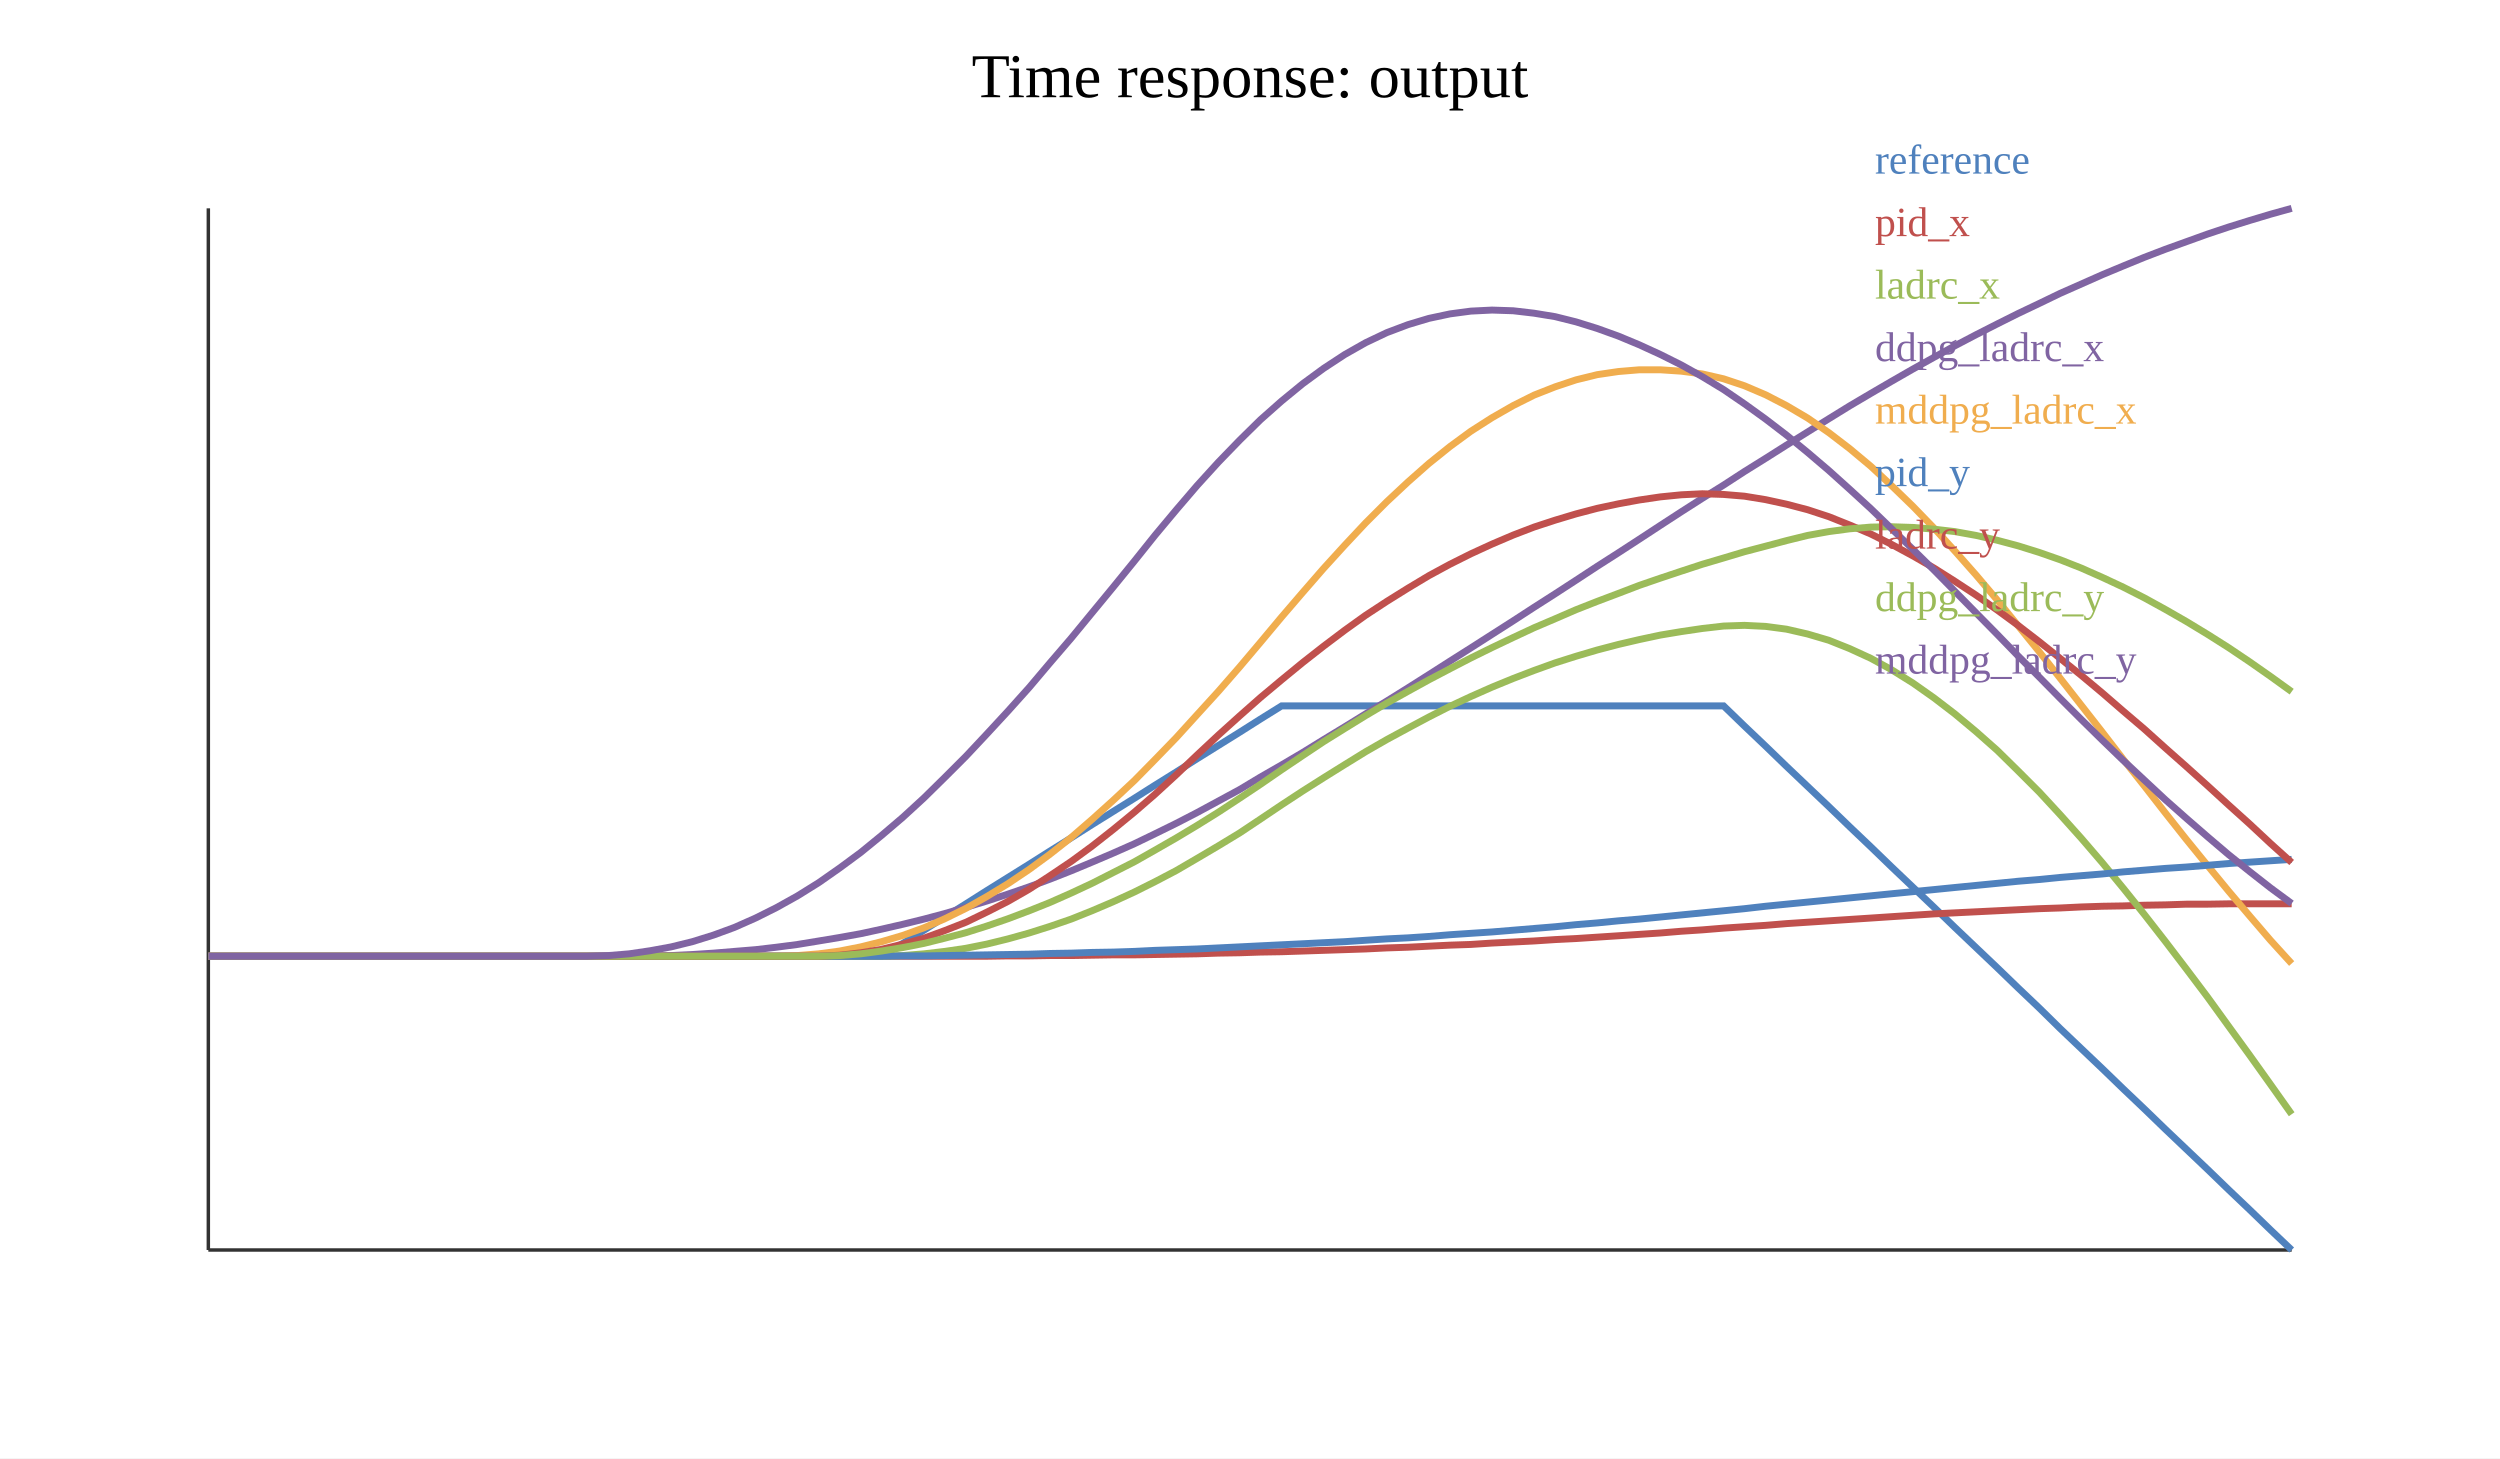
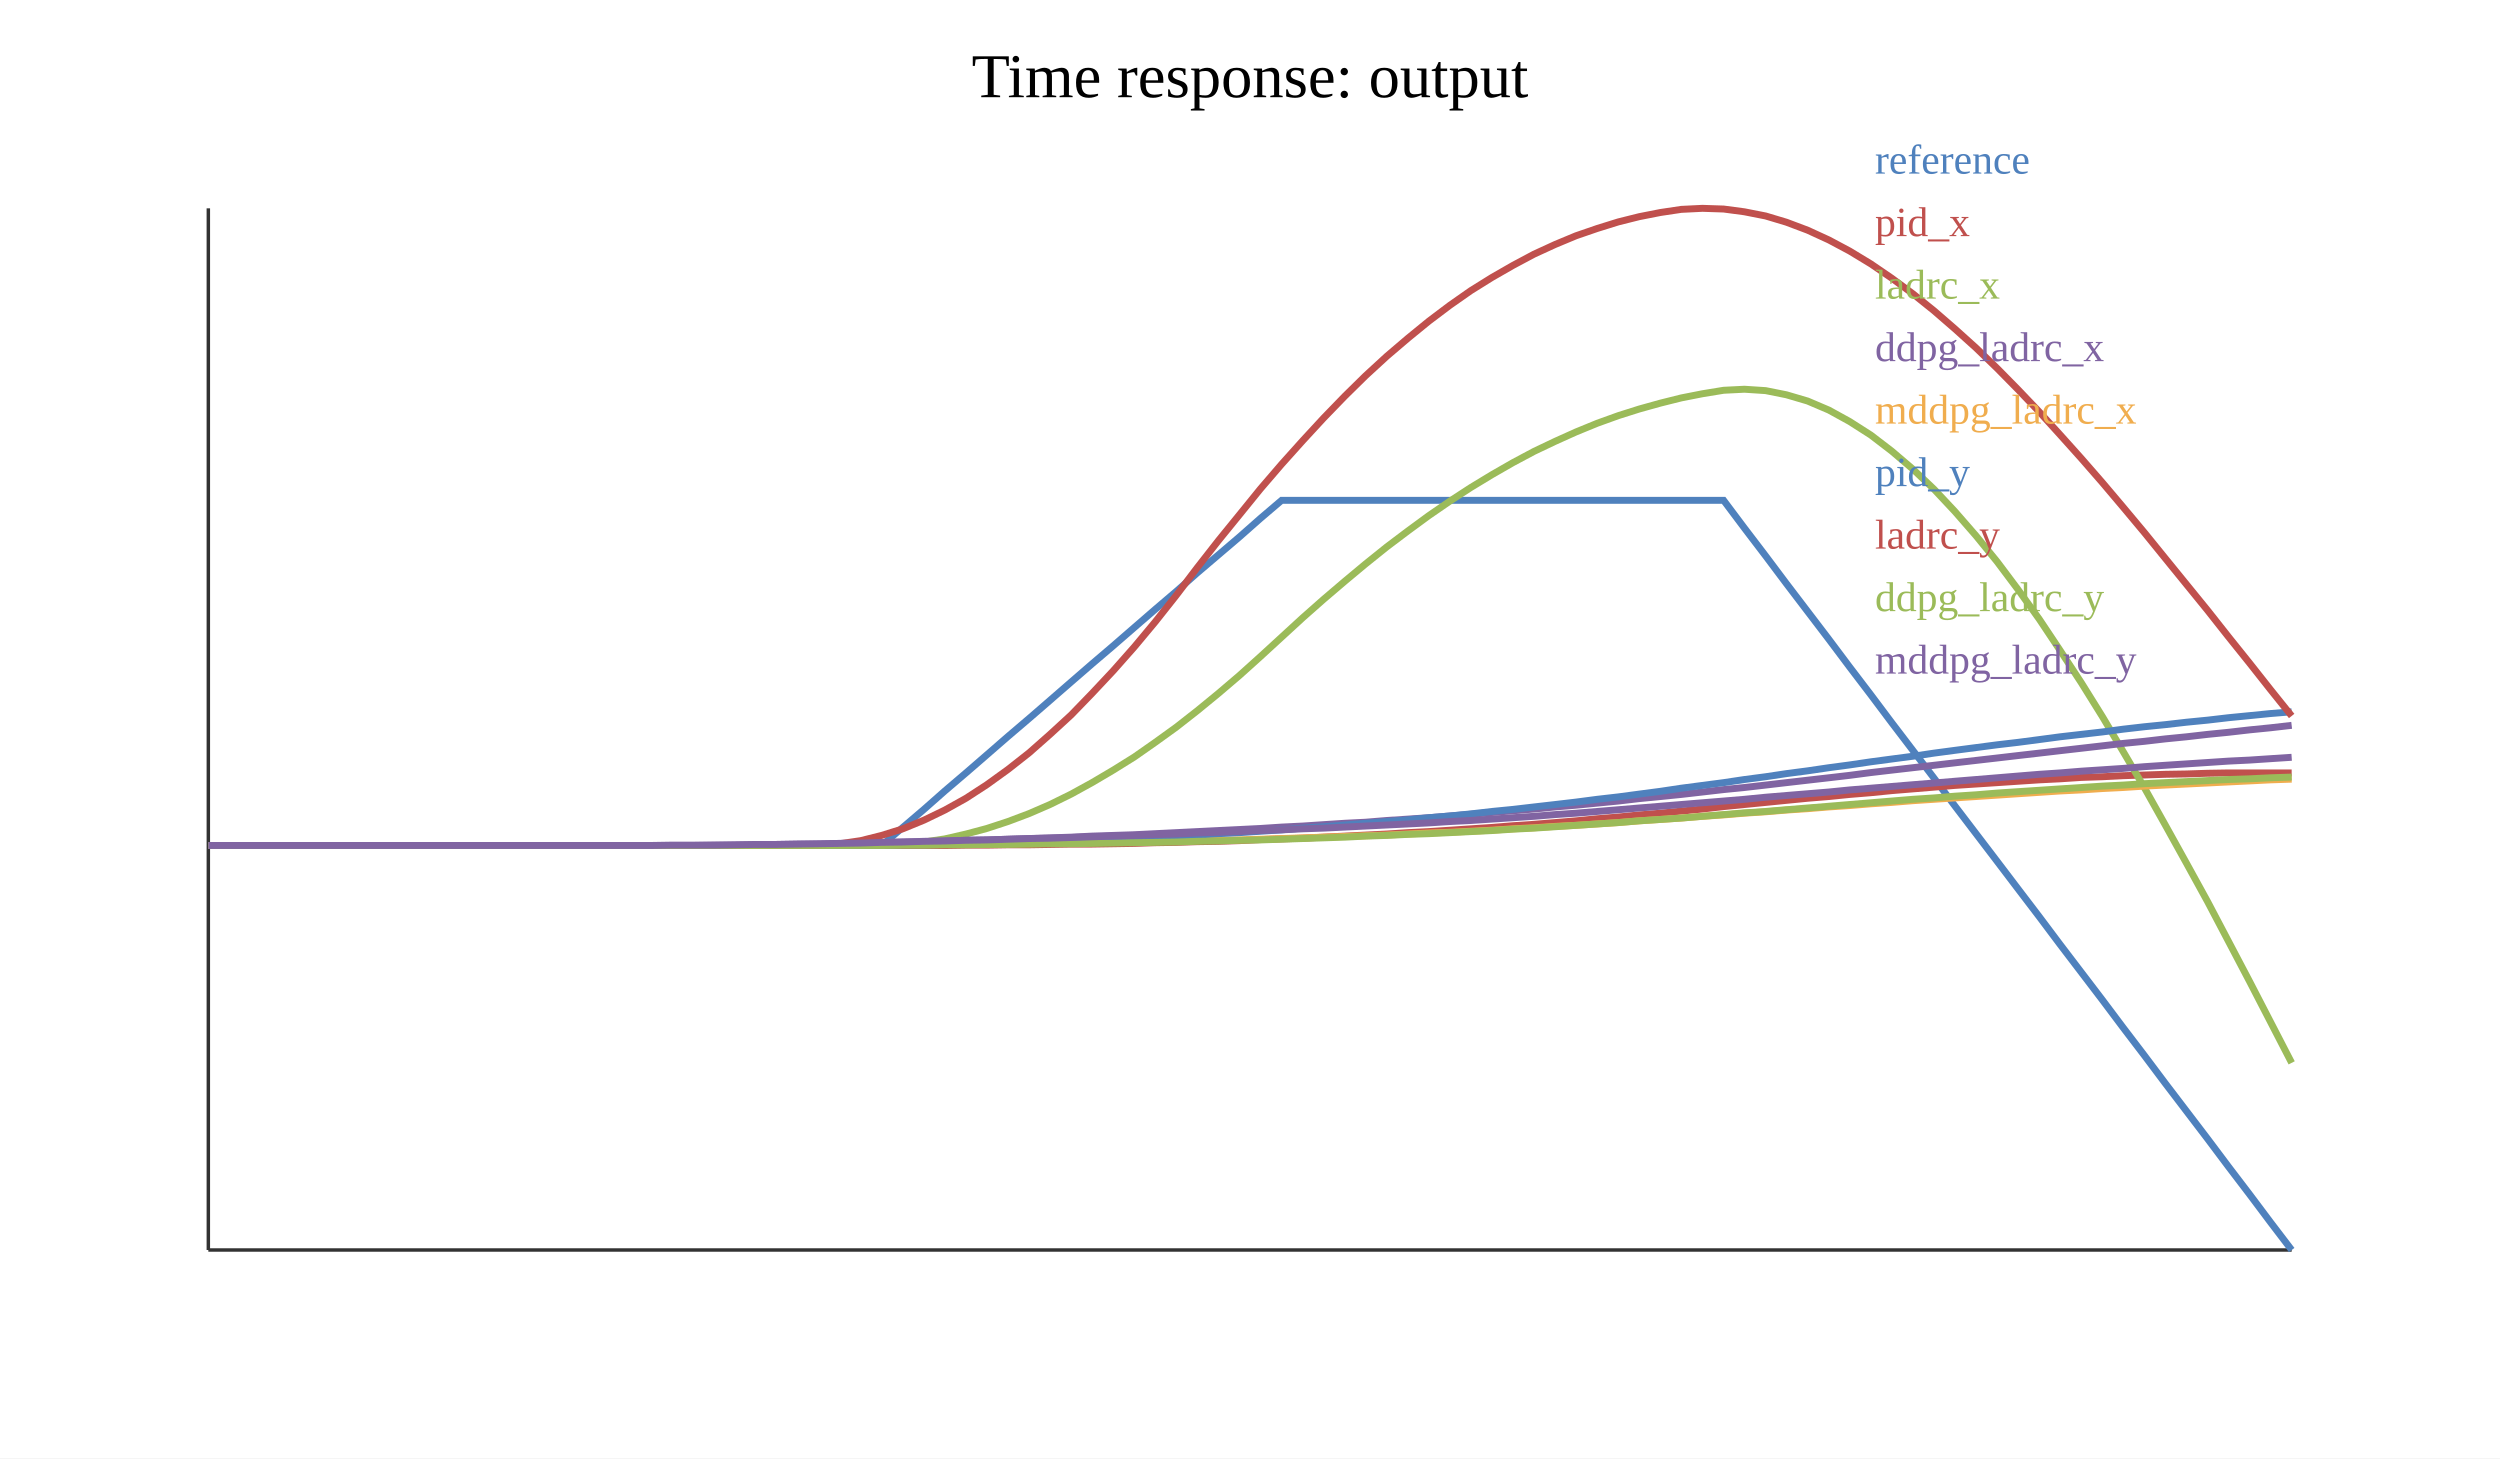
<svg xmlns="http://www.w3.org/2000/svg" width="720" height="420">
  <rect width="100%" height="100%" fill="white" />
  <line x1="60" y1="360" x2="660" y2="360" stroke="#333" />
  <line x1="60" y1="60" x2="60" y2="360" stroke="#333" />
-   <polyline fill="none" stroke="#4f81bd" stroke-width="2" points="60.0,275.4 66.1,275.4 72.1,275.4 78.2,275.4 84.2,275.4 90.3,275.4 96.4,275.4 102.4,275.4 108.5,275.4 114.5,275.4 120.6,275.4 126.7,275.4 132.7,275.4 138.8,275.4 144.8,275.4 150.9,275.4 157.0,275.4 163.0,275.4 169.1,275.4 175.2,275.4 181.2,275.4 187.3,275.4 193.3,275.4 199.4,275.4 205.5,275.4 211.5,275.4 217.6,275.4 223.6,275.4 229.7,275.4 235.8,275.4 241.8,275.4 247.9,275.4 253.9,275.4 260.0,271.7 266.1,267.9 272.1,264.1 278.2,260.3 284.2,256.5 290.3,252.7 296.4,248.9 302.4,245.1 308.5,241.3 314.5,237.5 320.6,233.7 326.7,229.9 332.7,226.1 338.8,222.3 344.8,218.5 350.9,214.7 357.0,210.9 363.0,207.1 369.1,203.3 375.2,203.3 381.2,203.3 387.3,203.3 393.3,203.3 399.4,203.3 405.5,203.3 411.5,203.3 417.6,203.3 423.6,203.3 429.7,203.3 435.8,203.3 441.8,203.3 447.9,203.3 453.9,203.3 460.0,203.3 466.1,203.3 472.1,203.3 478.2,203.3 484.2,203.3 490.3,203.3 496.4,203.3 502.4,209.1 508.5,214.9 514.5,220.7 520.6,226.5 526.7,232.3 532.7,238.1 538.8,243.9 544.8,249.7 550.9,255.5 557.0,261.3 563.0,267.1 569.1,272.9 575.2,278.7 581.2,284.5 587.3,290.3 593.3,296.2 599.4,302.0 605.5,307.8 611.5,313.6 617.6,319.4 623.6,325.2 629.7,331.0 635.8,336.8 641.8,342.6 647.9,348.4 653.9,354.2 660.0,360.0" />
-   <polyline fill="none" stroke="#c0504d" stroke-width="2" points="60.0,275.4 66.1,275.4 72.1,275.4 78.2,275.4 84.2,275.4 90.3,275.4 96.4,275.4 102.4,275.4 108.5,275.4 114.5,275.4 120.6,275.4 126.7,275.4 132.7,275.4 138.8,275.4 144.8,275.4 150.9,275.4 157.0,275.4 163.0,275.4 169.1,275.4 175.2,275.4 181.2,275.4 187.3,275.4 193.3,275.4 199.4,275.4 205.5,275.4 211.5,275.4 217.6,275.4 223.6,275.4 229.7,275.4 235.8,275.4 241.8,275.4 247.9,275.4 253.9,275.4 260.0,275.4 266.1,275.4 272.1,275.4 278.2,275.4 284.2,275.4 290.3,275.3 296.4,275.3 302.4,275.2 308.5,275.2 314.5,275.1 320.6,275.0 326.7,275.0 332.7,274.9 338.8,274.8 344.8,274.7 350.9,274.5 357.0,274.4 363.0,274.2 369.1,274.1 375.2,273.9 381.2,273.7 387.3,273.5 393.3,273.3 399.4,273.0 405.5,272.8 411.5,272.5 417.6,272.2 423.6,272.0 429.7,271.6 435.8,271.3 441.8,271.0 447.9,270.6 453.9,270.3 460.0,269.9 466.1,269.5 472.1,269.1 478.2,268.7 484.2,268.2 490.3,267.8 496.4,267.3 502.4,266.9 508.5,266.5 514.5,266.0 520.6,265.6 526.7,265.2 532.7,264.8 538.8,264.4 544.8,264.0 550.9,263.6 557.0,263.2 563.0,262.9 569.1,262.6 575.2,262.3 581.2,262.0 587.3,261.7 593.3,261.5 599.4,261.2 605.5,261.0 611.5,260.9 617.6,260.7 623.6,260.6 629.7,260.4 635.8,260.4 641.8,260.3 647.9,260.3 653.9,260.3 660.0,260.3" />
-   <polyline fill="none" stroke="#9bbb59" stroke-width="2" points="60.0,275.4 66.1,275.4 72.1,275.4 78.2,275.4 84.2,275.4 90.3,275.4 96.4,275.4 102.4,275.4 108.5,275.4 114.5,275.4 120.6,275.4 126.7,275.4 132.7,275.4 138.8,275.4 144.8,275.4 150.9,275.4 157.0,275.4 163.0,275.4 169.1,275.4 175.2,275.4 181.2,275.4 187.3,275.4 193.3,275.4 199.4,275.4 205.5,275.4 211.5,275.4 217.6,275.4 223.6,275.4 229.7,275.4 235.8,275.4 241.8,275.4 247.9,275.4 253.9,275.4 260.0,275.2 266.1,274.7 272.1,274.0 278.2,273.1 284.2,271.9 290.3,270.4 296.4,268.7 302.4,266.8 308.5,264.7 314.5,262.3 320.6,259.7 326.7,256.9 332.7,253.9 338.8,250.7 344.8,247.2 350.9,243.6 357.0,239.9 363.0,235.9 369.1,231.8 375.2,227.8 381.2,224.0 387.3,220.2 393.3,216.5 399.4,213.0 405.5,209.7 411.5,206.5 417.6,203.4 423.6,200.6 429.7,197.9 435.8,195.4 441.8,193.1 447.9,190.9 453.9,189.0 460.0,187.2 466.1,185.6 472.1,184.2 478.2,182.9 484.2,181.9 490.3,181.0 496.4,180.3 502.4,180.1 508.5,180.4 514.5,181.2 520.6,182.6 526.7,184.4 532.7,186.8 538.8,189.6 544.8,192.9 550.9,196.7 557.0,201.0 563.0,205.6 569.1,210.7 575.2,216.1 581.2,222.0 587.3,228.1 593.3,234.6 599.4,241.4 605.5,248.5 611.5,255.8 617.6,263.4 623.6,271.1 629.7,279.1 635.8,287.2 641.8,295.5 647.9,303.9 653.9,312.3 660.0,320.9" />
-   <polyline fill="none" stroke="#8064a2" stroke-width="2" points="60.0,275.4 66.1,275.4 72.1,275.4 78.2,275.4 84.2,275.4 90.3,275.4 96.4,275.4 102.4,275.4 108.5,275.4 114.5,275.4 120.6,275.4 126.7,275.4 132.7,275.4 138.8,275.4 144.8,275.4 150.9,275.4 157.0,275.4 163.0,275.4 169.1,275.4 175.2,275.4 181.2,275.4 187.3,275.4 193.3,275.2 199.4,274.9 205.5,274.5 211.5,274.0 217.6,273.5 223.6,272.8 229.7,272.0 235.8,271.0 241.8,270.0 247.9,268.9 253.9,267.6 260.0,266.2 266.1,264.7 272.1,263.1 278.2,261.3 284.2,259.5 290.3,257.5 296.4,255.4 302.4,253.2 308.5,250.8 314.5,248.3 320.6,245.7 326.7,243.0 332.7,240.1 338.8,237.1 344.8,234.0 350.9,230.7 357.0,227.4 363.0,223.8 369.1,220.3 375.2,216.7 381.2,213.0 387.3,209.3 393.3,205.6 399.4,201.9 405.5,198.1 411.5,194.3 417.6,190.4 423.6,186.6 429.7,182.7 435.8,178.8 441.8,174.9 447.9,171.0 453.9,167.1 460.0,163.1 466.1,159.2 472.1,155.3 478.2,151.3 484.2,147.4 490.3,143.5 496.4,139.7 502.4,135.8 508.5,132.0 514.5,128.2 520.6,124.4 526.7,120.6 532.7,116.9 538.8,113.3 544.8,109.8 550.9,106.3 557.0,102.9 563.0,99.6 569.1,96.4 575.2,93.3 581.2,90.3 587.3,87.4 593.3,84.5 599.4,81.8 605.5,79.1 611.5,76.6 617.6,74.1 623.6,71.8 629.7,69.6 635.8,67.4 641.8,65.4 647.9,63.5 653.9,61.7 660.0,60.0" />
-   <polyline fill="none" stroke="#f0ad4e" stroke-width="2" points="60.0,275.4 66.1,275.4 72.1,275.4 78.2,275.4 84.2,275.4 90.3,275.4 96.4,275.4 102.4,275.4 108.5,275.4 114.5,275.4 120.6,275.4 126.7,275.4 132.7,275.4 138.8,275.4 144.8,275.4 150.9,275.4 157.0,275.4 163.0,275.4 169.1,275.4 175.2,275.4 181.2,275.4 187.3,275.4 193.3,275.4 199.4,275.4 205.5,275.4 211.5,275.4 217.6,275.4 223.6,275.4 229.7,275.2 235.8,274.7 241.8,273.9 247.9,272.7 253.9,271.2 260.0,269.4 266.1,267.2 272.1,264.6 278.2,261.6 284.2,258.2 290.3,254.5 296.4,250.4 302.4,246.0 308.5,241.2 314.5,236.0 320.6,230.5 326.7,224.8 332.7,218.7 338.8,212.4 344.8,205.8 350.9,199.1 357.0,192.1 363.0,185.0 369.1,177.7 375.2,170.6 381.2,163.7 387.3,157.0 393.3,150.6 399.4,144.5 405.5,138.8 411.5,133.5 417.6,128.6 423.6,124.2 429.7,120.3 435.8,116.8 441.8,113.8 447.9,111.4 453.9,109.4 460.0,107.9 466.1,107.0 472.1,106.5 478.2,106.5 484.2,106.9 490.3,107.7 496.4,109.1 502.4,111.1 508.5,113.7 514.5,116.8 520.6,120.4 526.7,124.6 532.7,129.2 538.8,134.3 544.8,139.9 550.9,145.8 557.0,152.1 563.0,158.7 569.1,165.6 575.2,172.8 581.2,180.2 587.3,187.7 593.3,195.3 599.4,203.1 605.5,210.9 611.5,218.7 617.6,226.4 623.6,234.1 629.7,241.8 635.8,249.3 641.8,256.6 647.9,263.8 653.9,270.8 660.0,277.5" />
-   <polyline fill="none" stroke="#4f81bd" stroke-width="2" points="60.0,275.4 66.1,275.4 72.1,275.4 78.2,275.4 84.2,275.4 90.3,275.4 96.4,275.4 102.4,275.4 108.5,275.4 114.5,275.4 120.6,275.4 126.7,275.4 132.7,275.4 138.8,275.4 144.8,275.4 150.9,275.4 157.0,275.4 163.0,275.4 169.1,275.4 175.2,275.4 181.2,275.4 187.3,275.4 193.3,275.4 199.4,275.4 205.5,275.4 211.5,275.4 217.6,275.4 223.6,275.4 229.7,275.4 235.8,275.4 241.8,275.4 247.9,275.4 253.9,275.4 260.0,275.3 266.1,275.3 272.1,275.2 278.2,275.1 284.2,275.0 290.3,274.9 296.4,274.8 302.4,274.6 308.5,274.5 314.5,274.3 320.6,274.2 326.7,274.0 332.7,273.7 338.8,273.5 344.8,273.3 350.9,273.0 357.0,272.7 363.0,272.4 369.1,272.1 375.2,271.8 381.2,271.5 387.3,271.2 393.3,270.8 399.4,270.4 405.5,270.1 411.5,269.7 417.6,269.2 423.6,268.8 429.7,268.4 435.8,267.9 441.8,267.4 447.9,266.9 453.9,266.3 460.0,265.8 466.1,265.2 472.1,264.7 478.2,264.1 484.2,263.5 490.3,262.9 496.4,262.3 502.4,261.7 508.5,261.0 514.5,260.4 520.6,259.8 526.7,259.2 532.7,258.6 538.8,258.0 544.8,257.4 550.9,256.8 557.0,256.2 563.0,255.6 569.1,255.0 575.2,254.4 581.2,253.8 587.3,253.3 593.3,252.7 599.4,252.2 605.5,251.7 611.5,251.1 617.6,250.6 623.6,250.1 629.7,249.7 635.8,249.2 641.8,248.7 647.9,248.3 653.9,247.9 660.0,247.5" />
-   <polyline fill="none" stroke="#c0504d" stroke-width="2" points="60.0,275.4 66.1,275.4 72.1,275.4 78.2,275.4 84.2,275.4 90.3,275.4 96.4,275.4 102.4,275.4 108.5,275.4 114.5,275.4 120.6,275.4 126.7,275.4 132.7,275.4 138.8,275.4 144.8,275.4 150.9,275.4 157.0,275.4 163.0,275.4 169.1,275.4 175.2,275.4 181.2,275.4 187.3,275.4 193.3,275.4 199.4,275.4 205.5,275.4 211.5,275.4 217.6,275.4 223.6,275.4 229.7,275.4 235.8,275.4 241.8,275.1 247.9,274.4 253.9,273.4 260.0,271.9 266.1,270.2 272.1,268.0 278.2,265.6 284.2,262.7 290.3,259.6 296.4,256.1 302.4,252.2 308.5,248.1 314.5,243.7 320.6,238.9 326.7,233.9 332.7,228.7 338.8,223.1 344.8,217.4 350.9,211.7 357.0,206.2 363.0,200.9 369.1,195.8 375.2,190.8 381.2,186.1 387.3,181.5 393.3,177.2 399.4,173.2 405.5,169.4 411.5,165.8 417.6,162.5 423.6,159.5 429.7,156.7 435.8,154.1 441.8,151.8 447.9,149.8 453.9,148.0 460.0,146.4 466.1,145.1 472.1,144.0 478.2,143.1 484.2,142.5 490.3,142.2 496.4,142.4 502.4,142.9 508.5,143.9 514.5,145.2 520.6,146.8 526.7,148.8 532.7,151.2 538.8,153.8 544.8,156.8 550.9,160.1 557.0,163.6 563.0,167.4 569.1,171.4 575.2,175.7 581.2,180.1 587.3,184.8 593.3,189.6 599.4,194.5 605.5,199.6 611.5,204.8 617.6,210.0 623.6,215.4 629.7,220.8 635.8,226.3 641.8,231.8 647.9,237.3 653.9,242.9 660.0,248.4" />
-   <polyline fill="none" stroke="#9bbb59" stroke-width="2" points="60.0,275.4 66.1,275.4 72.1,275.4 78.2,275.4 84.2,275.4 90.3,275.4 96.4,275.4 102.4,275.4 108.5,275.4 114.5,275.4 120.6,275.4 126.7,275.4 132.7,275.4 138.8,275.4 144.8,275.4 150.9,275.4 157.0,275.4 163.0,275.4 169.1,275.4 175.2,275.4 181.2,275.4 187.3,275.4 193.3,275.4 199.4,275.4 205.5,275.4 211.5,275.4 217.6,275.4 223.6,275.4 229.7,275.4 235.8,275.4 241.8,275.2 247.9,274.7 253.9,273.9 260.0,272.9 266.1,271.7 272.1,270.2 278.2,268.6 284.2,266.7 290.3,264.6 296.4,262.3 302.4,259.9 308.5,257.2 314.5,254.4 320.6,251.3 326.7,248.2 332.7,244.8 338.8,241.3 344.8,237.7 350.9,233.9 357.0,229.9 363.0,225.9 369.1,221.7 375.2,217.6 381.2,213.6 387.3,209.8 393.3,206.1 399.4,202.5 405.5,199.1 411.5,195.8 417.6,192.6 423.6,189.5 429.7,186.5 435.8,183.6 441.8,180.8 447.9,178.2 453.9,175.6 460.0,173.2 466.1,170.9 472.1,168.6 478.2,166.5 484.2,164.5 490.3,162.5 496.4,160.7 502.4,158.9 508.5,157.3 514.5,155.7 520.6,154.2 526.7,153.1 532.7,152.3 538.8,151.8 544.8,151.7 550.9,151.9 557.0,152.4 563.0,153.1 569.1,154.2 575.2,155.6 581.2,157.2 587.3,159.1 593.3,161.2 599.4,163.6 605.5,166.3 611.5,169.1 617.6,172.2 623.6,175.5 629.7,179.0 635.8,182.7 641.8,186.5 647.9,190.6 653.9,194.8 660.0,199.2" />
-   <polyline fill="none" stroke="#8064a2" stroke-width="2" points="60.0,275.4 66.1,275.4 72.1,275.4 78.2,275.4 84.2,275.4 90.3,275.4 96.4,275.4 102.4,275.4 108.5,275.4 114.5,275.4 120.6,275.4 126.7,275.4 132.7,275.4 138.8,275.4 144.8,275.4 150.9,275.4 157.0,275.4 163.0,275.4 169.1,275.4 175.2,275.2 181.2,274.7 187.3,273.8 193.3,272.7 199.4,271.2 205.5,269.3 211.5,267.1 217.6,264.4 223.6,261.4 229.7,258.0 235.8,254.2 241.8,250.0 247.9,245.5 253.9,240.6 260.0,235.4 266.1,229.8 272.1,223.9 278.2,217.8 284.2,211.4 290.3,204.8 296.4,198.0 302.4,190.9 308.5,183.8 314.5,176.5 320.6,169.1 326.7,161.6 332.7,154.1 338.8,146.8 344.8,139.8 350.9,133.1 357.0,126.8 363.0,120.9 369.1,115.5 375.2,110.5 381.2,106.1 387.3,102.1 393.3,98.7 399.4,95.8 405.5,93.5 411.5,91.7 417.6,90.4 423.6,89.6 429.7,89.3 435.8,89.5 441.8,90.2 447.9,91.2 453.9,92.7 460.0,94.6 466.1,96.8 472.1,99.3 478.2,102.1 484.2,105.1 490.3,108.5 496.4,112.2 502.4,116.3 508.5,120.7 514.5,125.3 520.6,130.3 526.7,135.5 532.7,140.9 538.8,146.5 544.8,152.3 550.9,158.2 557.0,164.2 563.0,170.3 569.1,176.5 575.2,182.7 581.2,188.9 587.3,195.0 593.3,201.1 599.4,207.2 605.5,213.2 611.5,219.0 617.6,224.7 623.6,230.3 629.7,235.7 635.8,241.0 641.8,246.1 647.9,251.0 653.9,255.7 660.0,260.2" />
+   <polyline fill="none" stroke="#4f81bd" stroke-width="2" points="60.0,243.5 66.1,243.5 72.1,243.5 78.2,243.5 84.2,243.5 90.3,243.5 96.4,243.5 102.4,243.5 108.5,243.5 114.5,243.5 120.6,243.5 126.7,243.5 132.7,243.5 138.8,243.5 144.8,243.5 150.9,243.5 157.0,243.5 163.0,243.5 169.1,243.5 175.2,243.5 181.2,243.5 187.3,243.5 193.3,243.5 199.4,243.5 205.5,243.5 211.5,243.5 217.6,243.5 223.6,243.5 229.7,243.5 235.8,243.5 241.8,243.5 247.9,243.5 253.9,243.5 260.0,238.3 266.1,233.1 272.1,227.8 278.2,222.6 284.2,217.4 290.3,212.1 296.4,206.9 302.4,201.7 308.5,196.4 314.5,191.2 320.6,186.0 326.7,180.7 332.7,175.5 338.8,170.3 344.8,165.0 350.9,159.8 357.0,154.6 363.0,149.3 369.1,144.1 375.2,144.1 381.2,144.1 387.3,144.1 393.3,144.1 399.4,144.1 405.5,144.1 411.5,144.1 417.6,144.1 423.6,144.1 429.7,144.1 435.8,144.1 441.8,144.1 447.9,144.1 453.9,144.1 460.0,144.1 466.1,144.1 472.1,144.1 478.2,144.1 484.2,144.1 490.3,144.1 496.4,144.1 502.4,152.1 508.5,160.1 514.5,168.1 520.6,176.1 526.7,184.1 532.7,192.1 538.8,200.1 544.8,208.1 550.9,216.1 557.0,224.1 563.0,232.1 569.1,240.1 575.2,248.1 581.2,256.0 587.3,264.0 593.3,272.0 599.4,280.0 605.5,288.0 611.5,296.0 617.6,304.0 623.6,312.0 629.7,320.0 635.8,328.0 641.8,336.0 647.9,344.0 653.9,352.0 660.0,360.0" />
+   <polyline fill="none" stroke="#c0504d" stroke-width="2" points="60.0,243.5 66.1,243.5 72.1,243.5 78.2,243.5 84.2,243.5 90.3,243.5 96.4,243.5 102.4,243.5 108.5,243.5 114.5,243.5 120.6,243.5 126.7,243.5 132.7,243.5 138.8,243.5 144.8,243.5 150.9,243.5 157.0,243.5 163.0,243.5 169.1,243.5 175.2,243.5 181.2,243.5 187.3,243.5 193.3,243.5 199.4,243.5 205.5,243.5 211.5,243.5 217.6,243.5 223.6,243.5 229.7,243.5 235.8,243.5 241.8,243.5 247.9,243.5 253.9,243.5 260.0,243.5 266.1,243.5 272.1,243.5 278.2,243.4 284.2,243.4 290.3,243.3 296.4,243.3 302.4,243.2 308.5,243.1 314.5,243.1 320.6,243.0 326.7,242.9 332.7,242.7 338.8,242.6 344.8,242.4 350.9,242.3 357.0,242.1 363.0,241.8 369.1,241.6 375.2,241.4 381.2,241.1 387.3,240.8 393.3,240.5 399.4,240.2 405.5,239.8 411.5,239.5 417.6,239.1 423.6,238.7 429.7,238.3 435.8,237.8 441.8,237.4 447.9,236.9 453.9,236.4 460.0,235.8 466.1,235.3 472.1,234.7 478.2,234.2 484.2,233.6 490.3,233.0 496.4,232.3 502.4,231.7 508.5,231.1 514.5,230.5 520.6,229.9 526.7,229.4 532.7,228.8 538.8,228.3 544.8,227.7 550.9,227.2 557.0,226.7 563.0,226.2 569.1,225.8 575.2,225.4 581.2,225.0 587.3,224.6 593.3,224.3 599.4,223.9 605.5,223.7 611.5,223.4 617.6,223.2 623.6,223.0 629.7,222.9 635.8,222.7 641.8,222.6 647.9,222.6 653.9,222.6 660.0,222.6" />
+   <polyline fill="none" stroke="#9bbb59" stroke-width="2" points="60.0,243.5 66.1,243.5 72.1,243.5 78.2,243.5 84.2,243.5 90.3,243.5 96.4,243.5 102.4,243.5 108.5,243.5 114.5,243.5 120.6,243.5 126.7,243.5 132.7,243.5 138.8,243.5 144.8,243.5 150.9,243.5 157.0,243.5 163.0,243.5 169.1,243.5 175.2,243.5 181.2,243.5 187.3,243.5 193.3,243.5 199.4,243.5 205.5,243.5 211.5,243.5 217.6,243.5 223.6,243.5 229.7,243.5 235.8,243.5 241.8,243.5 247.9,243.5 253.9,243.5 260.0,243.2 266.1,242.5 272.1,241.6 278.2,240.2 284.2,238.6 290.3,236.6 296.4,234.3 302.4,231.7 308.5,228.7 314.5,225.4 320.6,221.8 326.7,218.0 332.7,213.8 338.8,209.4 344.8,204.7 350.9,199.7 357.0,194.5 363.0,189.1 369.1,183.5 375.2,177.9 381.2,172.6 387.3,167.4 393.3,162.4 399.4,157.5 405.5,152.9 411.5,148.5 417.6,144.3 423.6,140.4 429.7,136.7 435.8,133.2 441.8,130.0 447.9,127.1 453.9,124.4 460.0,121.9 466.1,119.7 472.1,117.8 478.2,116.1 484.2,114.6 490.3,113.4 496.4,112.4 502.4,112.1 508.5,112.5 514.5,113.7 520.6,115.5 526.7,118.1 532.7,121.4 538.8,125.3 544.8,129.9 550.9,135.1 557.0,140.9 563.0,147.3 569.1,154.3 575.2,161.8 581.2,169.8 587.3,178.3 593.3,187.3 599.4,196.6 605.5,206.4 611.5,216.5 617.6,226.9 623.6,237.6 629.7,248.6 635.8,259.7 641.8,271.1 647.9,282.7 653.9,294.3 660.0,306.1" />
+   <polyline fill="none" stroke="#8064a2" stroke-width="2" points="60.0,243.5 66.1,243.5 72.1,243.5 78.2,243.5 84.2,243.5 90.3,243.5 96.4,243.5 102.4,243.5 108.5,243.5 114.5,243.5 120.6,243.5 126.7,243.5 132.7,243.5 138.8,243.5 144.8,243.5 150.9,243.5 157.0,243.5 163.0,243.5 169.1,243.5 175.2,243.5 181.2,243.5 187.3,243.5 193.3,243.5 199.4,243.5 205.5,243.4 211.5,243.4 217.6,243.3 223.6,243.2 229.7,243.1 235.8,243.1 241.8,242.9 247.9,242.8 253.9,242.7 260.0,242.5 266.1,242.4 272.1,242.2 278.2,242.0 284.2,241.9 290.3,241.7 296.4,241.5 302.4,241.3 308.5,241.1 314.5,240.8 320.6,240.6 326.7,240.4 332.7,240.1 338.8,239.8 344.8,239.5 350.9,239.2 357.0,238.9 363.0,238.6 369.1,238.2 375.2,237.9 381.2,237.5 387.3,237.1 393.3,236.8 399.4,236.3 405.5,235.9 411.5,235.5 417.6,235.0 423.6,234.5 429.7,234.0 435.8,233.5 441.8,233.0 447.9,232.4 453.9,231.9 460.0,231.3 466.1,230.7 472.1,230.0 478.2,229.4 484.2,228.8 490.3,228.1 496.4,227.4 502.4,226.8 508.5,226.1 514.5,225.4 520.6,224.7 526.7,224.0 532.7,223.3 538.8,222.5 544.8,221.8 550.9,221.1 557.0,220.4 563.0,219.7 569.1,219.0 575.2,218.3 581.2,217.6 587.3,216.9 593.3,216.2 599.4,215.5 605.5,214.8 611.5,214.1 617.6,213.5 623.6,212.8 629.7,212.2 635.8,211.5 641.8,210.9 647.9,210.2 653.9,209.6 660.0,208.9" />
+   <polyline fill="none" stroke="#f0ad4e" stroke-width="2" points="60.0,243.5 66.1,243.5 72.1,243.5 78.2,243.5 84.2,243.5 90.3,243.5 96.4,243.5 102.4,243.5 108.5,243.5 114.5,243.5 120.6,243.5 126.7,243.5 132.7,243.5 138.8,243.5 144.8,243.5 150.9,243.5 157.0,243.5 163.0,243.5 169.1,243.5 175.2,243.5 181.2,243.5 187.3,243.5 193.3,243.5 199.4,243.5 205.5,243.5 211.5,243.5 217.6,243.5 223.6,243.5 229.7,243.5 235.8,243.5 241.8,243.5 247.9,243.4 253.9,243.4 260.0,243.3 266.1,243.3 272.1,243.2 278.2,243.2 284.2,243.1 290.3,243.0 296.4,243.0 302.4,242.9 308.5,242.8 314.5,242.7 320.6,242.6 326.7,242.5 332.7,242.4 338.8,242.3 344.8,242.1 350.9,242.0 357.0,241.9 363.0,241.7 369.1,241.5 375.2,241.3 381.2,241.1 387.3,240.9 393.3,240.7 399.4,240.5 405.5,240.2 411.5,239.9 417.6,239.7 423.6,239.4 429.7,239.1 435.8,238.7 441.8,238.4 447.9,238.0 453.9,237.7 460.0,237.3 466.1,236.9 472.1,236.4 478.2,236.0 484.2,235.6 490.3,235.1 496.4,234.7 502.4,234.2 508.5,233.8 514.5,233.3 520.6,232.9 526.7,232.4 532.7,232.0 538.8,231.5 544.8,231.1 550.9,230.6 557.0,230.2 563.0,229.8 569.1,229.4 575.2,229.0 581.2,228.6 587.3,228.2 593.3,227.8 599.4,227.5 605.5,227.1 611.5,226.8 617.6,226.4 623.6,226.1 629.7,225.8 635.8,225.5 641.8,225.2 647.9,224.9 653.9,224.6 660.0,224.4" />
+   <polyline fill="none" stroke="#4f81bd" stroke-width="2" points="60.0,243.5 66.1,243.5 72.1,243.5 78.2,243.5 84.2,243.5 90.3,243.5 96.4,243.5 102.4,243.5 108.5,243.5 114.5,243.5 120.6,243.5 126.7,243.5 132.7,243.5 138.8,243.5 144.8,243.5 150.9,243.5 157.0,243.5 163.0,243.5 169.1,243.5 175.2,243.5 181.2,243.5 187.3,243.5 193.3,243.5 199.4,243.5 205.5,243.5 211.5,243.5 217.6,243.5 223.6,243.5 229.7,243.5 235.8,243.5 241.8,243.5 247.9,243.5 253.9,243.4 260.0,243.3 266.1,243.3 272.1,243.2 278.2,243.0 284.2,242.9 290.3,242.8 296.4,242.6 302.4,242.4 308.5,242.2 314.5,242.0 320.6,241.7 326.7,241.5 332.7,241.2 338.8,240.8 344.8,240.5 350.9,240.1 357.0,239.8 363.0,239.4 369.1,239.0 375.2,238.5 381.2,238.1 387.3,237.6 393.3,237.1 399.4,236.6 405.5,236.1 411.5,235.5 417.6,235.0 423.6,234.4 429.7,233.7 435.8,233.1 441.8,232.4 447.9,231.7 453.9,231.0 460.0,230.2 466.1,229.5 472.1,228.7 478.2,227.9 484.2,227.0 490.3,226.2 496.4,225.4 502.4,224.5 508.5,223.7 514.5,222.8 520.6,222.0 526.7,221.1 532.7,220.3 538.8,219.4 544.8,218.6 550.9,217.8 557.0,216.9 563.0,216.1 569.1,215.3 575.2,214.5 581.2,213.8 587.3,213.0 593.3,212.2 599.4,211.5 605.5,210.8 611.5,210.0 617.6,209.3 623.6,208.7 629.7,208.0 635.8,207.4 641.8,206.7 647.9,206.1 653.9,205.5 660.0,205.0" />
+   <polyline fill="none" stroke="#c0504d" stroke-width="2" points="60.0,243.5 66.1,243.5 72.1,243.5 78.2,243.5 84.2,243.5 90.3,243.5 96.4,243.5 102.4,243.5 108.5,243.5 114.5,243.5 120.6,243.5 126.7,243.5 132.7,243.5 138.8,243.5 144.8,243.5 150.9,243.5 157.0,243.5 163.0,243.5 169.1,243.5 175.2,243.5 181.2,243.5 187.3,243.5 193.3,243.5 199.4,243.5 205.5,243.5 211.5,243.5 217.6,243.5 223.6,243.5 229.7,243.5 235.8,243.5 241.8,243.0 247.9,242.1 253.9,240.6 260.0,238.7 266.1,236.2 272.1,233.3 278.2,229.9 284.2,226.0 290.3,221.6 296.4,216.8 302.4,211.5 308.5,205.9 314.5,199.7 320.6,193.2 326.7,186.3 332.7,179.1 338.8,171.4 344.8,163.5 350.9,155.7 357.0,148.2 363.0,140.8 369.1,133.7 375.2,126.9 381.2,120.4 387.3,114.1 393.3,108.2 399.4,102.6 405.5,97.4 411.5,92.5 417.6,87.9 423.6,83.7 429.7,79.9 435.8,76.4 441.8,73.2 447.9,70.4 453.9,67.9 460.0,65.8 466.1,63.9 472.1,62.4 478.2,61.2 484.2,60.3 490.3,60.0 496.4,60.2 502.4,61.0 508.5,62.2 514.5,64.0 520.6,66.3 526.7,69.1 532.7,72.3 538.8,76.0 544.8,80.1 550.9,84.6 557.0,89.5 563.0,94.7 569.1,100.2 575.2,106.1 581.2,112.2 587.3,118.6 593.3,125.2 599.4,132.0 605.5,139.0 611.5,146.1 617.6,153.4 623.6,160.8 629.7,168.3 635.8,175.8 641.8,183.4 647.9,191.0 653.9,198.6 660.0,206.2" />
+   <polyline fill="none" stroke="#9bbb59" stroke-width="2" points="60.0,243.5 66.1,243.5 72.1,243.5 78.2,243.5 84.2,243.5 90.3,243.5 96.4,243.5 102.4,243.5 108.5,243.5 114.5,243.5 120.6,243.5 126.7,243.5 132.7,243.5 138.8,243.5 144.8,243.5 150.9,243.5 157.0,243.5 163.0,243.5 169.1,243.5 175.2,243.5 181.2,243.5 187.3,243.5 193.3,243.5 199.4,243.5 205.5,243.5 211.5,243.5 217.6,243.5 223.6,243.5 229.7,243.5 235.8,243.5 241.8,243.5 247.9,243.5 253.9,243.5 260.0,243.4 266.1,243.4 272.1,243.3 278.2,243.3 284.2,243.2 290.3,243.2 296.4,243.1 302.4,243.0 308.5,243.0 314.5,242.9 320.6,242.8 326.7,242.7 332.7,242.6 338.8,242.5 344.8,242.3 350.9,242.2 357.0,242.0 363.0,241.9 369.1,241.7 375.2,241.5 381.2,241.3 387.3,241.1 393.3,240.8 399.4,240.6 405.5,240.3 411.5,240.1 417.6,239.8 423.6,239.5 429.7,239.2 435.8,238.8 441.8,238.5 447.9,238.1 453.9,237.7 460.0,237.3 466.1,236.9 472.1,236.4 478.2,236.0 484.2,235.6 490.3,235.1 496.4,234.6 502.4,234.1 508.5,233.7 514.5,233.2 520.6,232.7 526.7,232.2 532.7,231.7 538.8,231.2 544.8,230.7 550.9,230.2 557.0,229.8 563.0,229.3 569.1,228.9 575.2,228.4 581.2,228.0 587.3,227.6 593.3,227.2 599.4,226.8 605.5,226.4 611.5,226.1 617.6,225.7 623.6,225.4 629.7,225.1 635.8,224.8 641.8,224.5 647.9,224.3 653.9,224.0 660.0,223.8" />
+   <polyline fill="none" stroke="#8064a2" stroke-width="2" points="60.0,243.5 66.1,243.5 72.1,243.5 78.2,243.5 84.2,243.5 90.3,243.5 96.4,243.5 102.4,243.5 108.5,243.5 114.5,243.5 120.6,243.5 126.7,243.5 132.7,243.5 138.8,243.5 144.8,243.5 150.9,243.5 157.0,243.5 163.0,243.5 169.1,243.5 175.2,243.5 181.2,243.5 187.3,243.5 193.3,243.4 199.4,243.4 205.5,243.4 211.5,243.3 217.6,243.2 223.6,243.2 229.7,243.1 235.8,243.0 241.8,242.9 247.9,242.8 253.9,242.6 260.0,242.5 266.1,242.3 272.1,242.2 278.2,242.0 284.2,241.9 290.3,241.7 296.4,241.5 302.4,241.4 308.5,241.2 314.5,241.0 320.6,240.8 326.7,240.6 332.7,240.4 338.8,240.2 344.8,239.9 350.9,239.7 357.0,239.5 363.0,239.2 369.1,239.0 375.2,238.7 381.2,238.5 387.3,238.2 393.3,237.9 399.4,237.6 405.5,237.3 411.5,237.0 417.6,236.6 423.6,236.3 429.7,235.9 435.8,235.5 441.8,235.1 447.9,234.6 453.9,234.2 460.0,233.7 466.1,233.2 472.1,232.7 478.2,232.2 484.2,231.7 490.3,231.2 496.4,230.7 502.4,230.2 508.5,229.6 514.5,229.1 520.6,228.6 526.7,228.1 532.7,227.5 538.8,227.0 544.8,226.5 550.9,226.0 557.0,225.5 563.0,225.0 569.1,224.5 575.2,224.0 581.2,223.5 587.3,223.0 593.3,222.6 599.4,222.1 605.5,221.7 611.5,221.3 617.6,220.8 623.6,220.4 629.7,220.0 635.8,219.6 641.8,219.2 647.9,218.9 653.9,218.5 660.0,218.1" />
  <text x="360.0" y="28" text-anchor="middle" font-size="18">Time response: output</text>
  <text x="540" y="50" font-size="12" fill="#4f81bd">reference</text>
  <text x="540" y="68" font-size="12" fill="#c0504d">pid_x</text>
  <text x="540" y="86" font-size="12" fill="#9bbb59">ladrc_x</text>
  <text x="540" y="104" font-size="12" fill="#8064a2">ddpg_ladrc_x</text>
  <text x="540" y="122" font-size="12" fill="#f0ad4e">mddpg_ladrc_x</text>
  <text x="540" y="140" font-size="12" fill="#4f81bd">pid_y</text>
  <text x="540" y="158" font-size="12" fill="#c0504d">ladrc_y</text>
  <text x="540" y="176" font-size="12" fill="#9bbb59">ddpg_ladrc_y</text>
  <text x="540" y="194" font-size="12" fill="#8064a2">mddpg_ladrc_y</text>
</svg>
